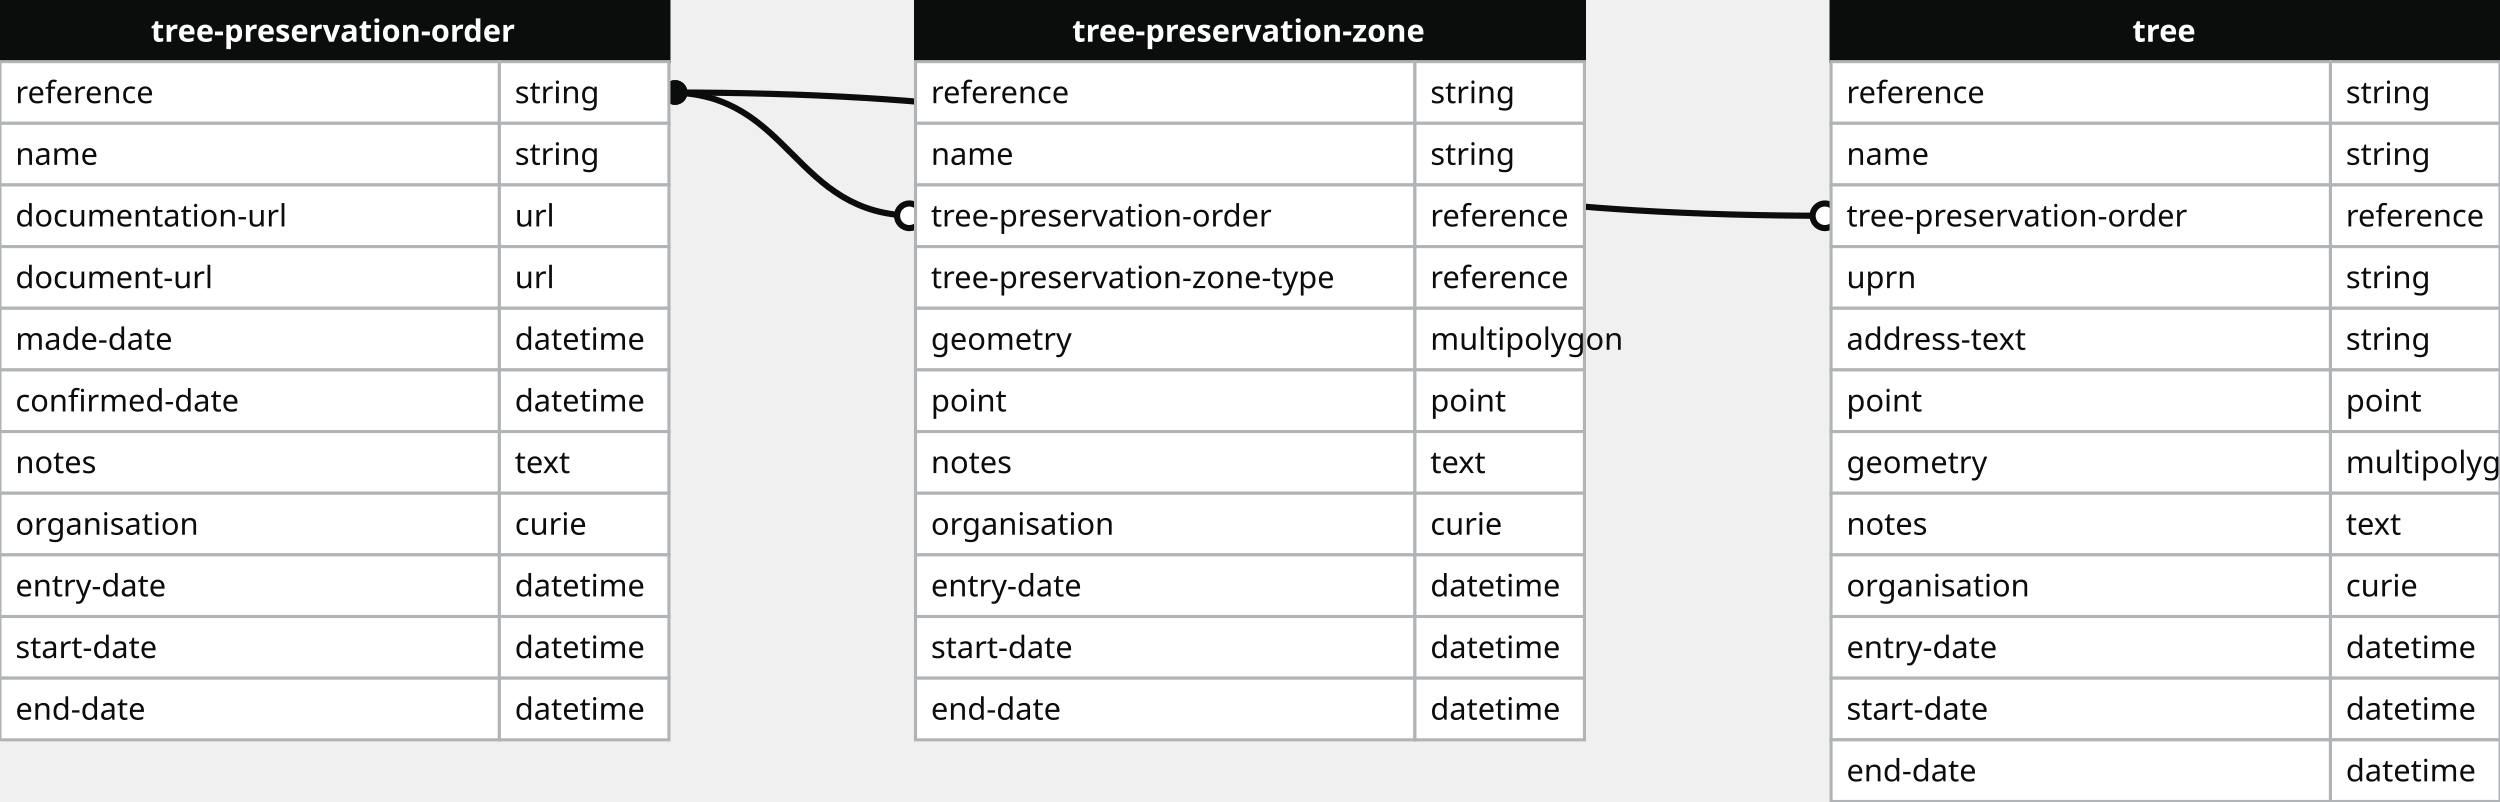
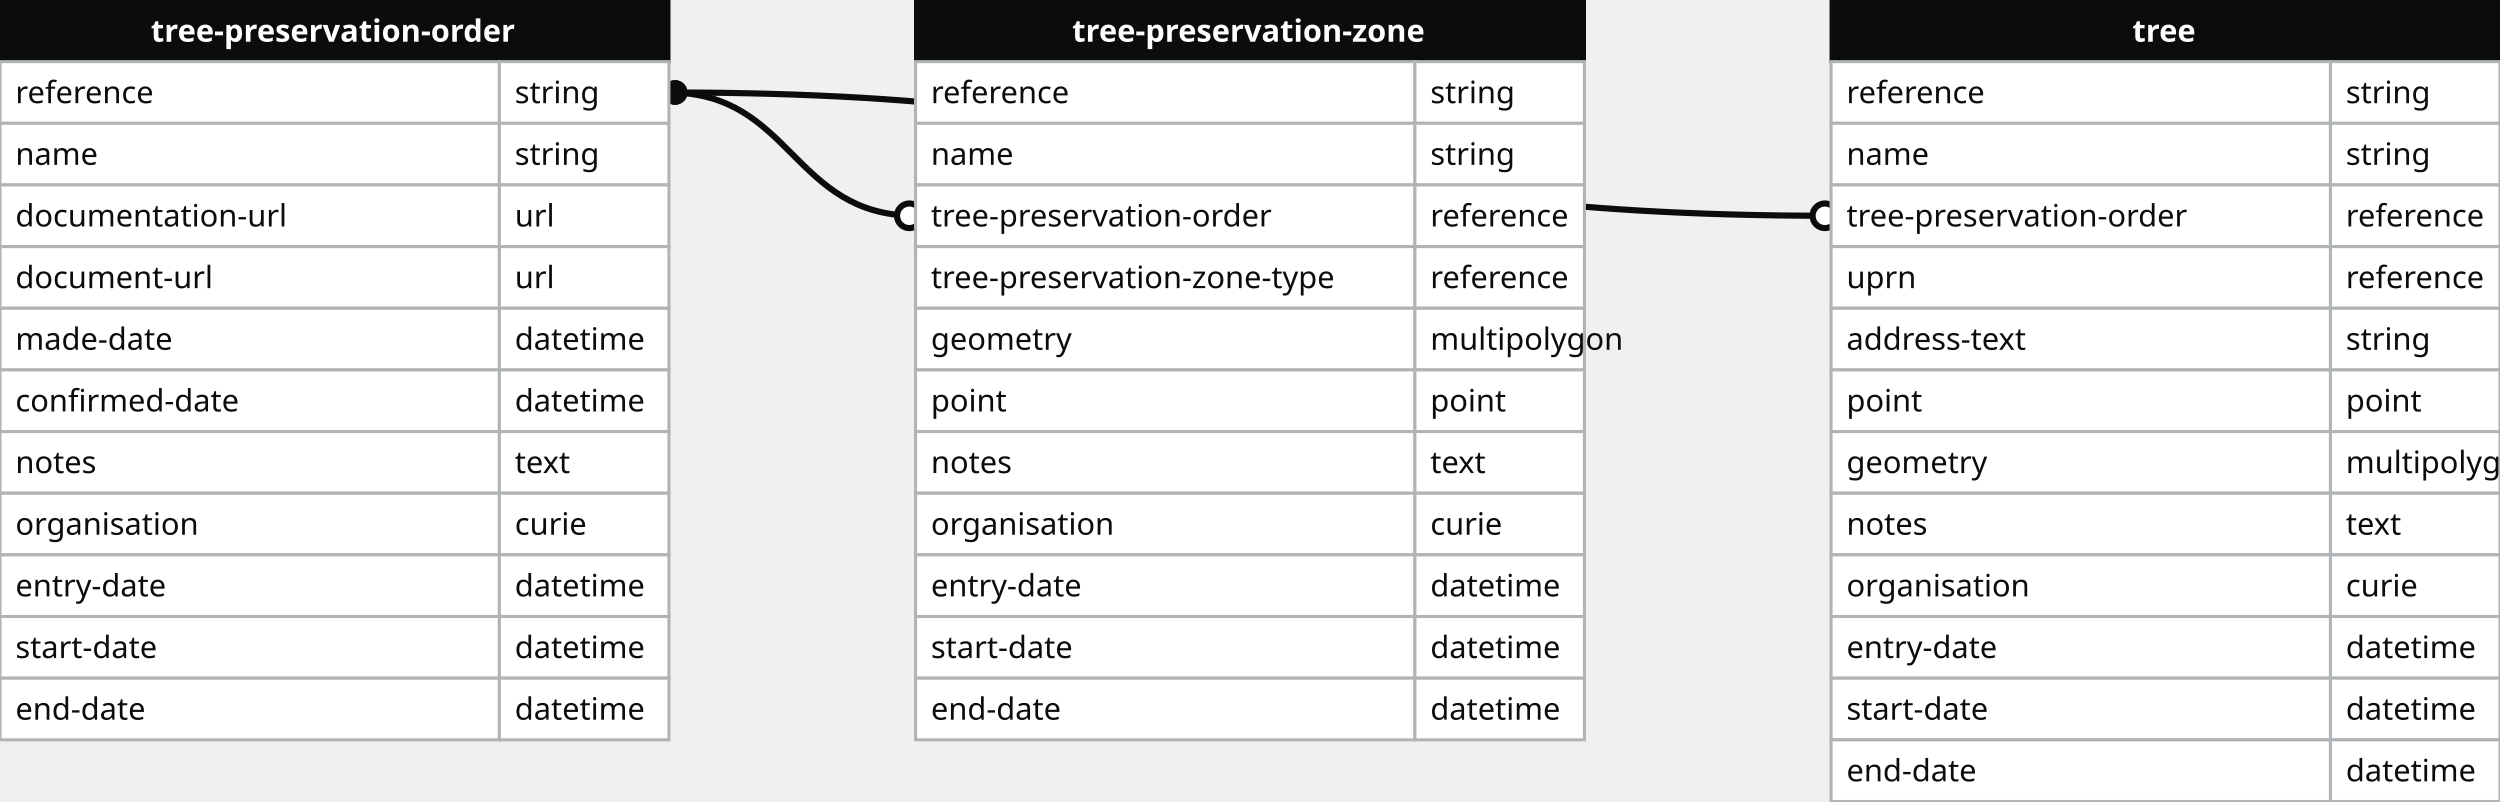
<svg xmlns="http://www.w3.org/2000/svg" width="811" height="260">
  <defs>
    <style>
    text{font-family:sans-serif; font-size:10px; dominant-baseline:middle;}
    text.name{fill:#fff;font-weight:700;text-anchor:middle}
    rect.name{fill:#0b0c0c; stroke:#0b0c0c;}
    rect{fill:#fff;stroke:#b1b4b6;}
    text.field{fill:#0b0c0c;}
    text.datatype{fill:#0b0c0c;}
    .line{stroke:#0b0c0c;}
    </style>
    <marker id="start-dot" markerWidth="6" markerHeight="6" refX="4" refY="3" markerUnits="strokeWidth">
      <circle cx="3" cy="3" r="2" fill="#fff" stroke="#0b0c0c" />
    </marker>
    <marker id="end-dot" markerWidth="6" markerHeight="6" refX="2" refY="3" markerUnits="strokeWidth">
      <circle cx="3" cy="3" r="2" fill="#0b0c0c" />
    </marker>
  </defs>
  <path class="line" fill="none" stroke-width="2" marker-start="url(#start-dot)" marker-end="url(#end-dot)" d="M 297 70 C 257.0 70 257.0 30 217 30" />
  <path class="line" fill="none" stroke-width="2" marker-start="url(#start-dot)" marker-end="url(#end-dot)" d="M 594 70 C 405.5 70 405.5 30 217 30" />
  <g>
    <rect x="0" y="0" width="217" height="20" class="name" />
    <text x="108" y="10" class="name">tree-preservation-order</text>
    <rect x="0" y="20" width="162" height="20" class="field" />
    <rect x="162" y="20" width="55" height="20" class="datatype" />
    <text x="5" y="30" class="field">reference</text>
    <text x="167" y="30" class="datatype">string</text>
    <rect x="0" y="40" width="162" height="20" class="field" />
    <rect x="162" y="40" width="55" height="20" class="datatype" />
    <text x="5" y="50" class="field">name</text>
    <text x="167" y="50" class="datatype">string</text>
    <rect x="0" y="60" width="162" height="20" class="field" />
    <rect x="162" y="60" width="55" height="20" class="datatype" />
    <text x="5" y="70" class="field">documentation-url</text>
    <text x="167" y="70" class="datatype">url</text>
    <rect x="0" y="80" width="162" height="20" class="field" />
    <rect x="162" y="80" width="55" height="20" class="datatype" />
    <text x="5" y="90" class="field">document-url</text>
    <text x="167" y="90" class="datatype">url</text>
    <rect x="0" y="100" width="162" height="20" class="field" />
    <rect x="162" y="100" width="55" height="20" class="datatype" />
    <text x="5" y="110" class="field">made-date</text>
    <text x="167" y="110" class="datatype">datetime</text>
    <rect x="0" y="120" width="162" height="20" class="field" />
    <rect x="162" y="120" width="55" height="20" class="datatype" />
    <text x="5" y="130" class="field">confirmed-date</text>
    <text x="167" y="130" class="datatype">datetime</text>
    <rect x="0" y="140" width="162" height="20" class="field" />
    <rect x="162" y="140" width="55" height="20" class="datatype" />
    <text x="5" y="150" class="field">notes</text>
    <text x="167" y="150" class="datatype">text</text>
    <rect x="0" y="160" width="162" height="20" class="field" />
    <rect x="162" y="160" width="55" height="20" class="datatype" />
    <text x="5" y="170" class="field">organisation</text>
    <text x="167" y="170" class="datatype">curie</text>
    <rect x="0" y="180" width="162" height="20" class="field" />
    <rect x="162" y="180" width="55" height="20" class="datatype" />
    <text x="5" y="190" class="field">entry-date</text>
    <text x="167" y="190" class="datatype">datetime</text>
    <rect x="0" y="200" width="162" height="20" class="field" />
    <rect x="162" y="200" width="55" height="20" class="datatype" />
    <text x="5" y="210" class="field">start-date</text>
    <text x="167" y="210" class="datatype">datetime</text>
    <rect x="0" y="220" width="162" height="20" class="field" />
    <rect x="162" y="220" width="55" height="20" class="datatype" />
    <text x="5" y="230" class="field">end-date</text>
    <text x="167" y="230" class="datatype">datetime</text>
  </g>
  <g>
    <rect x="297" y="0" width="217" height="20" class="name" />
    <text x="405" y="10" class="name">tree-preservation-zone</text>
    <rect x="297" y="20" width="162" height="20" class="field" />
    <rect x="459" y="20" width="55" height="20" class="datatype" />
    <text x="302" y="30" class="field">reference</text>
    <text x="464" y="30" class="datatype">string</text>
    <rect x="297" y="40" width="162" height="20" class="field" />
    <rect x="459" y="40" width="55" height="20" class="datatype" />
    <text x="302" y="50" class="field">name</text>
    <text x="464" y="50" class="datatype">string</text>
    <rect x="297" y="60" width="162" height="20" class="field" />
    <rect x="459" y="60" width="55" height="20" class="datatype" />
    <text x="302" y="70" class="field">tree-preservation-order</text>
    <text x="464" y="70" class="datatype">reference</text>
    <rect x="297" y="80" width="162" height="20" class="field" />
    <rect x="459" y="80" width="55" height="20" class="datatype" />
    <text x="302" y="90" class="field">tree-preservation-zone-type</text>
    <text x="464" y="90" class="datatype">reference</text>
    <rect x="297" y="100" width="162" height="20" class="field" />
    <rect x="459" y="100" width="55" height="20" class="datatype" />
    <text x="302" y="110" class="field">geometry</text>
    <text x="464" y="110" class="datatype">multipolygon</text>
    <rect x="297" y="120" width="162" height="20" class="field" />
    <rect x="459" y="120" width="55" height="20" class="datatype" />
    <text x="302" y="130" class="field">point</text>
    <text x="464" y="130" class="datatype">point</text>
    <rect x="297" y="140" width="162" height="20" class="field" />
    <rect x="459" y="140" width="55" height="20" class="datatype" />
    <text x="302" y="150" class="field">notes</text>
    <text x="464" y="150" class="datatype">text</text>
    <rect x="297" y="160" width="162" height="20" class="field" />
    <rect x="459" y="160" width="55" height="20" class="datatype" />
    <text x="302" y="170" class="field">organisation</text>
    <text x="464" y="170" class="datatype">curie</text>
    <rect x="297" y="180" width="162" height="20" class="field" />
    <rect x="459" y="180" width="55" height="20" class="datatype" />
    <text x="302" y="190" class="field">entry-date</text>
    <text x="464" y="190" class="datatype">datetime</text>
    <rect x="297" y="200" width="162" height="20" class="field" />
    <rect x="459" y="200" width="55" height="20" class="datatype" />
    <text x="302" y="210" class="field">start-date</text>
    <text x="464" y="210" class="datatype">datetime</text>
    <rect x="297" y="220" width="162" height="20" class="field" />
    <rect x="459" y="220" width="55" height="20" class="datatype" />
    <text x="302" y="230" class="field">end-date</text>
    <text x="464" y="230" class="datatype">datetime</text>
  </g>
  <g>
    <rect x="594" y="0" width="217" height="20" class="name" />
    <text x="702" y="10" class="name">tree</text>
    <rect x="594" y="20" width="162" height="20" class="field" />
    <rect x="756" y="20" width="55" height="20" class="datatype" />
    <text x="599" y="30" class="field">reference</text>
    <text x="761" y="30" class="datatype">string</text>
    <rect x="594" y="40" width="162" height="20" class="field" />
    <rect x="756" y="40" width="55" height="20" class="datatype" />
    <text x="599" y="50" class="field">name</text>
    <text x="761" y="50" class="datatype">string</text>
    <rect x="594" y="60" width="162" height="20" class="field" />
    <rect x="756" y="60" width="55" height="20" class="datatype" />
    <text x="599" y="70" class="field">tree-preservation-order</text>
    <text x="761" y="70" class="datatype">reference</text>
    <rect x="594" y="80" width="162" height="20" class="field" />
    <rect x="756" y="80" width="55" height="20" class="datatype" />
    <text x="599" y="90" class="field">uprn</text>
-     <text x="761" y="90" class="datatype">string</text>
+     <text x="761" y="90" class="datatype">reference</text>
    <rect x="594" y="100" width="162" height="20" class="field" />
    <rect x="756" y="100" width="55" height="20" class="datatype" />
    <text x="599" y="110" class="field">address-text</text>
    <text x="761" y="110" class="datatype">string</text>
    <rect x="594" y="120" width="162" height="20" class="field" />
    <rect x="756" y="120" width="55" height="20" class="datatype" />
    <text x="599" y="130" class="field">point</text>
    <text x="761" y="130" class="datatype">point</text>
    <rect x="594" y="140" width="162" height="20" class="field" />
    <rect x="756" y="140" width="55" height="20" class="datatype" />
    <text x="599" y="150" class="field">geometry</text>
    <text x="761" y="150" class="datatype">multipolygon</text>
    <rect x="594" y="160" width="162" height="20" class="field" />
    <rect x="756" y="160" width="55" height="20" class="datatype" />
    <text x="599" y="170" class="field">notes</text>
    <text x="761" y="170" class="datatype">text</text>
    <rect x="594" y="180" width="162" height="20" class="field" />
    <rect x="756" y="180" width="55" height="20" class="datatype" />
    <text x="599" y="190" class="field">organisation</text>
    <text x="761" y="190" class="datatype">curie</text>
    <rect x="594" y="200" width="162" height="20" class="field" />
    <rect x="756" y="200" width="55" height="20" class="datatype" />
    <text x="599" y="210" class="field">entry-date</text>
    <text x="761" y="210" class="datatype">datetime</text>
    <rect x="594" y="220" width="162" height="20" class="field" />
    <rect x="756" y="220" width="55" height="20" class="datatype" />
    <text x="599" y="230" class="field">start-date</text>
    <text x="761" y="230" class="datatype">datetime</text>
    <rect x="594" y="240" width="162" height="20" class="field" />
    <rect x="756" y="240" width="55" height="20" class="datatype" />
    <text x="599" y="250" class="field">end-date</text>
    <text x="761" y="250" class="datatype">datetime</text>
  </g>
</svg>
